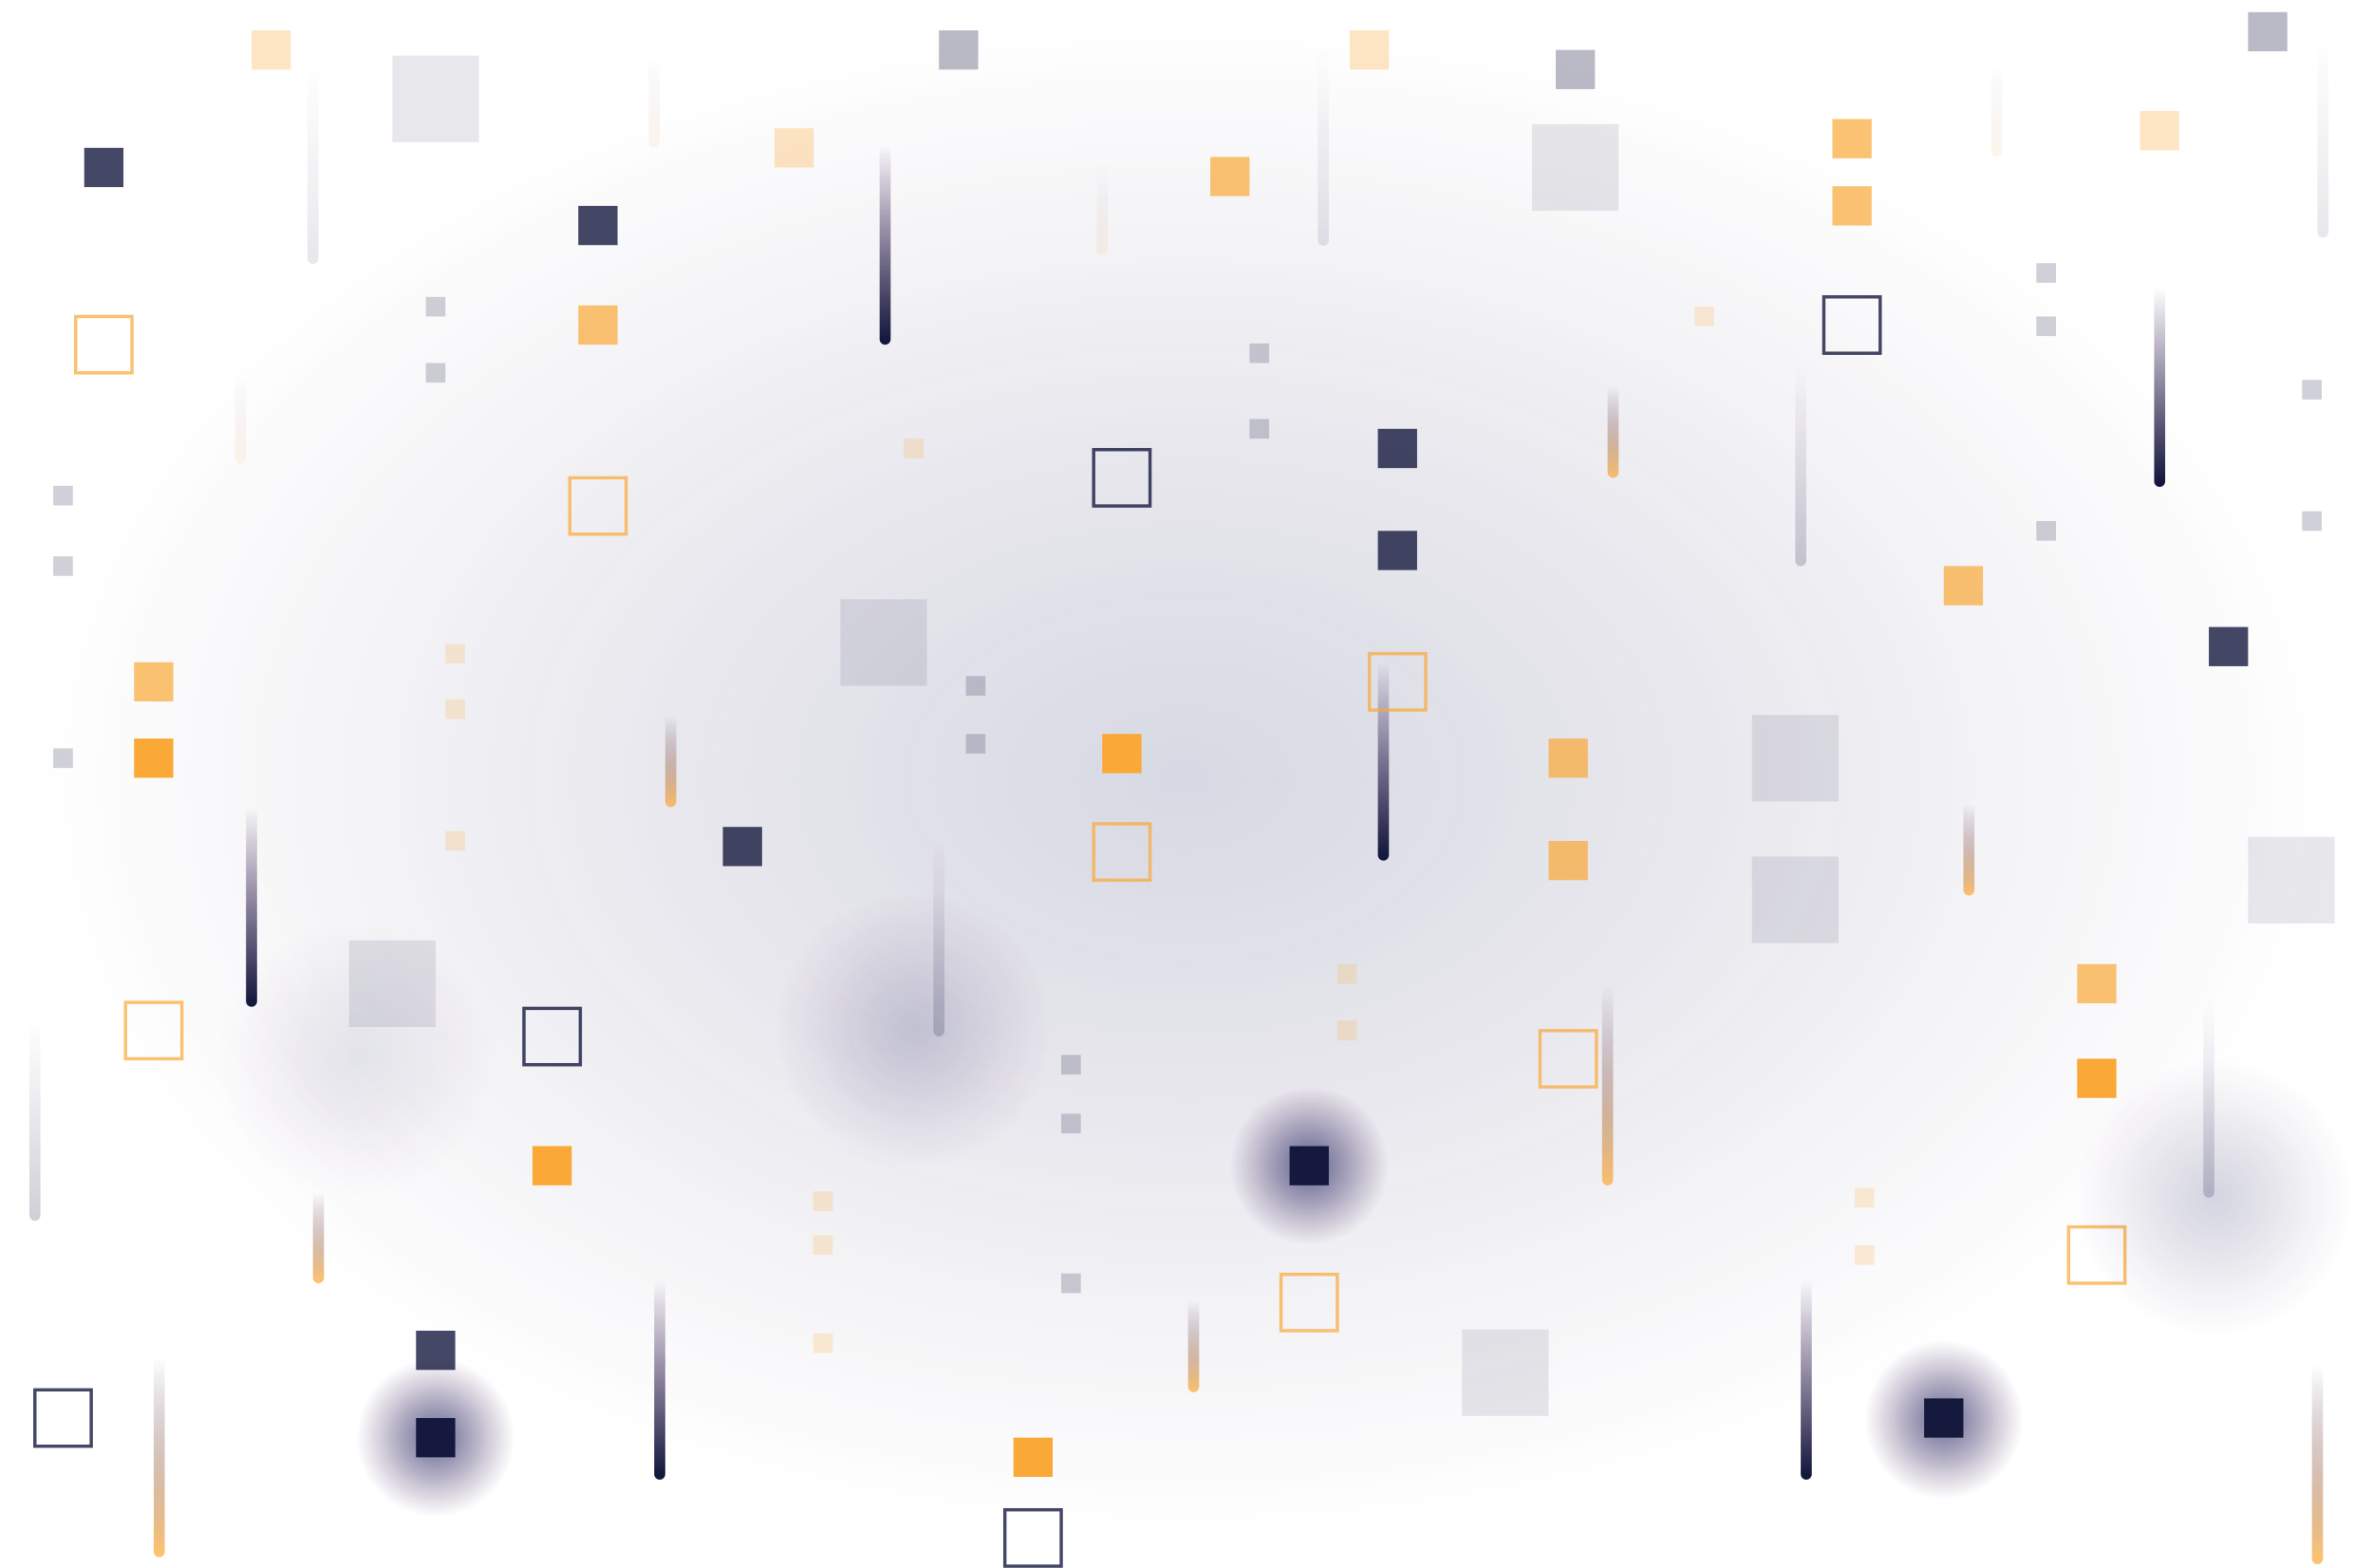
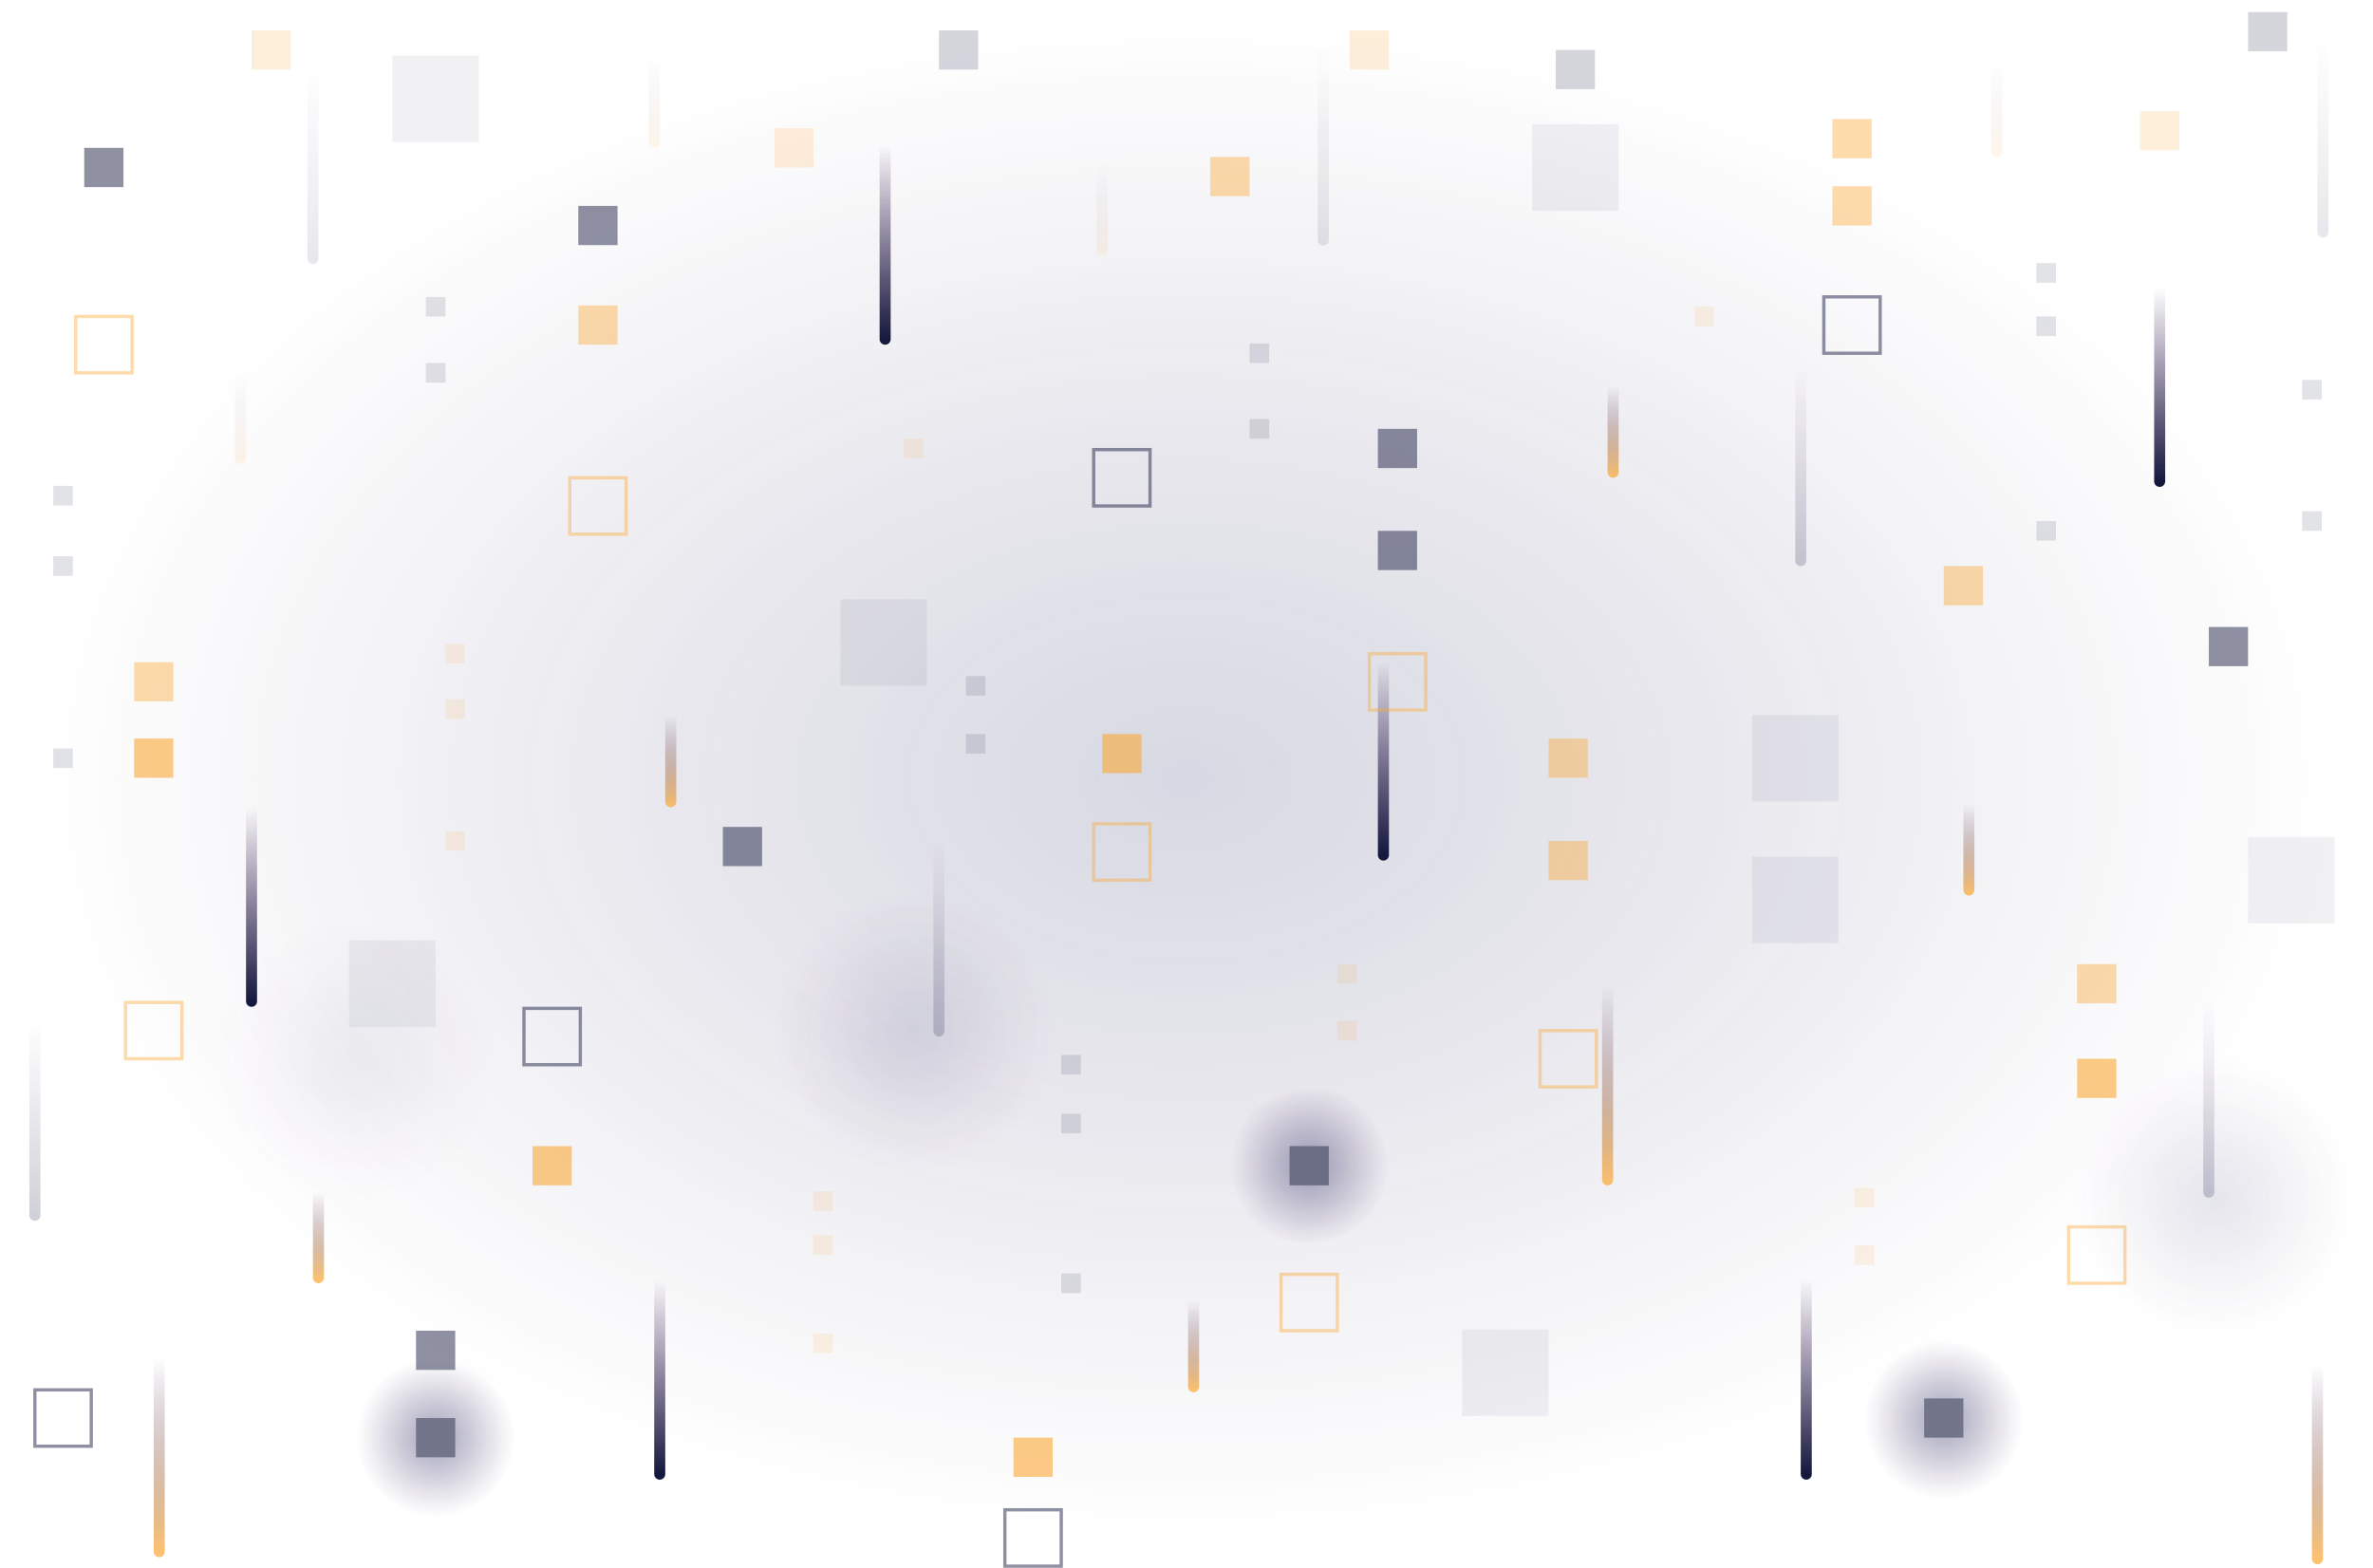
<svg xmlns="http://www.w3.org/2000/svg" xmlns:xlink="http://www.w3.org/1999/xlink" id="Layer_2" data-name="Layer 2" viewBox="0 0 725.46 479.32">
  <defs>
    <style>
      .cls-1 {
        stroke: #15193e;
      }

      .cls-1, .cls-2 {
        opacity: .8;
      }

      .cls-1, .cls-3 {
        fill: none;
        stroke-miterlimit: 10;
      }

      .cls-4, .cls-5, .cls-6, .cls-7 {
        fill: #faa836;
      }

      .cls-8 {
        fill: url(#Degradado_sin_nombre_5-8);
      }

      .cls-8, .cls-9, .cls-10, .cls-11, .cls-12, .cls-13, .cls-5, .cls-3, .cls-14, .cls-15, .cls-16, .cls-17, .cls-18 {
        opacity: .7;
      }

      .cls-9 {
        fill: url(#Degradado_sin_nombre_5-9);
      }

      .cls-10 {
        fill: url(#Degradado_sin_nombre_5-7);
      }

      .cls-11 {
        fill: url(#Degradado_sin_nombre_5-6);
      }

      .cls-12 {
        fill: url(#Degradado_sin_nombre_2-5);
      }

      .cls-13 {
        fill: url(#Degradado_sin_nombre_2-6);
      }

      .cls-19 {
        fill: url(#Degradado_sin_nombre_4-6);
      }

      .cls-19, .cls-20, .cls-21, .cls-22, .cls-23, .cls-24, .cls-25, .cls-7 {
        opacity: .2;
      }

      .cls-20 {
        fill: url(#Degradado_sin_nombre_4-4);
      }

      .cls-21 {
        fill: url(#Degradado_sin_nombre_4-8);
      }

      .cls-22 {
        fill: url(#Degradado_sin_nombre_4-7);
      }

      .cls-23 {
        fill: url(#Degradado_sin_nombre_2-2);
      }

      .cls-24 {
        fill: url(#Degradado_sin_nombre_2-3);
      }

      .cls-26 {
        fill: url(#Degradado_sin_nombre_4-5);
      }

      .cls-26, .cls-27, .cls-28, .cls-29, .cls-30, .cls-31, .cls-32, .cls-33, .cls-34 {
        opacity: .1;
      }

      .cls-27 {
        fill: url(#Degradado_sin_nombre_4-9);
      }

      .cls-28 {
        fill: url(#Degradado_sin_nombre_5-5);
      }

      .cls-29 {
        fill: url(#Degradado_sin_nombre_5-4);
      }

      .cls-30 {
        fill: url(#Degradado_sin_nombre_5-2);
      }

      .cls-31 {
        fill: url(#Degradado_sin_nombre_5-3);
      }

      .cls-32 {
        fill: url(#Degradado_sin_nombre_2-4);
      }

      .cls-2, .cls-35, .cls-33, .cls-25, .cls-36 {
        fill: #15193e;
      }

      .cls-35, .cls-6 {
        opacity: .3;
      }

      .cls-37 {
        fill: url(#Degradado_sin_nombre_4-13);
      }

      .cls-38 {
        fill: url(#Degradado_sin_nombre_4-12);
      }

      .cls-39 {
        fill: url(#Degradado_sin_nombre_4-11);
      }

      .cls-40 {
        fill: url(#radial-gradient);
        opacity: .6;
      }

      .cls-41 {
        fill: url(#Degradado_sin_nombre_4-2);
      }

      .cls-42 {
        fill: url(#Degradado_sin_nombre_4-3);
      }

      .cls-43 {
        fill: url(#Degradado_sin_nombre_4);
      }

+       .cls-44 {
+         opacity: .6;
+       }
+ 
      .cls-3 {
        stroke: #faa836;
      }

      .cls-14 {
        fill: url(#Degradado_sin_nombre_2);
      }

      .cls-15 {
        fill: url(#Degradado_sin_nombre_5);
      }

      .cls-34 {
        fill: url(#Degradado_sin_nombre_4-10);
      }

      .cls-16 {
        fill: url(#Degradado_sin_nombre_5-12);
      }

      .cls-17 {
        fill: url(#Degradado_sin_nombre_5-11);
      }

      .cls-18 {
        fill: url(#Degradado_sin_nombre_5-10);
      }
    </style>
-     <radialGradient id="radial-gradient" cx="351.58" cy="237.79" fx="351.58" fy="237.79" r="414.91" gradientTransform="translate(63.44 104.99) scale(.85 .56)" gradientUnits="userSpaceOnUse">
+     <radialGradient id="radial-gradient" cx="134.56" cy="237.79" fx="134.56" fy="237.79" r="414.91" gradientTransform="translate(248.18 104.99) scale(.85 .56)" gradientUnits="userSpaceOnUse">
      <stop offset="0" stop-color="#202a66" stop-opacity=".3" />
      <stop offset="1" stop-color="#210240" stop-opacity="0" />
    </radialGradient>
    <linearGradient id="Degradado_sin_nombre_4" data-name="Degradado sin nombre 4" x1="76.9" y1="306.02" x2="76.9" y2="246.89" gradientUnits="userSpaceOnUse">
      <stop offset="0" stop-color="#15193e" />
      <stop offset="1" stop-color="#210240" stop-opacity="0" />
    </linearGradient>
    <linearGradient id="Degradado_sin_nombre_4-2" data-name="Degradado sin nombre 4" x1="270.6" y1="103.58" x2="270.6" y2="44.46" xlink:href="#Degradado_sin_nombre_4" />
    <linearGradient id="Degradado_sin_nombre_4-3" data-name="Degradado sin nombre 4" x1="422.93" y1="261.3" x2="422.93" y2="202.17" xlink:href="#Degradado_sin_nombre_4" />
    <linearGradient id="Degradado_sin_nombre_5" data-name="Degradado sin nombre 5" x1="205.06" y1="245.94" x2="205.06" y2="218.89" gradientUnits="userSpaceOnUse">
      <stop offset="0" stop-color="#faa836" />
      <stop offset="1" stop-color="#210240" stop-opacity="0" />
    </linearGradient>
    <linearGradient id="Degradado_sin_nombre_5-2" data-name="Degradado sin nombre 5" x1="73.53" y1="141.06" x2="73.53" y2="114" xlink:href="#Degradado_sin_nombre_5" />
    <linearGradient id="Degradado_sin_nombre_5-3" data-name="Degradado sin nombre 5" x1="200" y1="44.39" x2="200" y2="17.33" xlink:href="#Degradado_sin_nombre_5" />
    <linearGradient id="Degradado_sin_nombre_5-4" data-name="Degradado sin nombre 5" x1="336.97" y1="77.09" x2="336.97" y2="50.03" xlink:href="#Degradado_sin_nombre_5" />
    <linearGradient id="Degradado_sin_nombre_5-5" data-name="Degradado sin nombre 5" x1="610.44" y1="47.16" x2="610.44" y2="20.1" xlink:href="#Degradado_sin_nombre_5" />
    <linearGradient id="Degradado_sin_nombre_5-6" data-name="Degradado sin nombre 5" x1="364.9" y1="424.81" x2="364.9" y2="397.75" xlink:href="#Degradado_sin_nombre_5" />
    <linearGradient id="Degradado_sin_nombre_5-7" data-name="Degradado sin nombre 5" x1="493.15" y1="145.26" x2="493.15" y2="118.2" xlink:href="#Degradado_sin_nombre_5" />
    <linearGradient id="Degradado_sin_nombre_5-8" data-name="Degradado sin nombre 5" x1="601.92" y1="272.95" x2="601.92" y2="245.89" xlink:href="#Degradado_sin_nombre_5" />
    <linearGradient id="Degradado_sin_nombre_5-9" data-name="Degradado sin nombre 5" x1="97.36" y1="391.51" x2="97.36" y2="364.45" xlink:href="#Degradado_sin_nombre_5" />
    <linearGradient id="Degradado_sin_nombre_4-4" data-name="Degradado sin nombre 4" x1="287.05" y1="315.11" x2="287.05" y2="255.99" xlink:href="#Degradado_sin_nombre_4" />
    <linearGradient id="Degradado_sin_nombre_4-5" data-name="Degradado sin nombre 4" x1="95.67" y1="78.89" x2="95.67" y2="19.76" xlink:href="#Degradado_sin_nombre_4" />
    <linearGradient id="Degradado_sin_nombre_4-6" data-name="Degradado sin nombre 4" x1="10.67" y1="371.43" x2="10.67" y2="312.3" xlink:href="#Degradado_sin_nombre_4" />
    <linearGradient id="Degradado_sin_nombre_4-7" data-name="Degradado sin nombre 4" x1="675.27" y1="364.38" x2="675.27" y2="305.25" xlink:href="#Degradado_sin_nombre_4" />
    <linearGradient id="Degradado_sin_nombre_5-10" data-name="Degradado sin nombre 5" x1="708.48" y1="476.44" x2="708.48" y2="417.31" xlink:href="#Degradado_sin_nombre_5" />
    <linearGradient id="Degradado_sin_nombre_5-11" data-name="Degradado sin nombre 5" x1="48.68" y1="474.28" x2="48.68" y2="415.15" xlink:href="#Degradado_sin_nombre_5" />
    <linearGradient id="Degradado_sin_nombre_5-12" data-name="Degradado sin nombre 5" x1="491.47" y1="360.6" x2="491.47" y2="301.48" xlink:href="#Degradado_sin_nombre_5" />
    <linearGradient id="Degradado_sin_nombre_4-8" data-name="Degradado sin nombre 4" x1="550.52" y1="171.28" x2="550.52" y2="112.15" xlink:href="#Degradado_sin_nombre_4" />
    <linearGradient id="Degradado_sin_nombre_4-9" data-name="Degradado sin nombre 4" x1="404.55" y1="73.32" x2="404.55" y2="14.19" xlink:href="#Degradado_sin_nombre_4" />
    <linearGradient id="Degradado_sin_nombre_4-10" data-name="Degradado sin nombre 4" x1="710.16" y1="70.88" x2="710.16" y2="11.75" xlink:href="#Degradado_sin_nombre_4" />
    <linearGradient id="Degradado_sin_nombre_4-11" data-name="Degradado sin nombre 4" x1="201.69" y1="450.58" x2="201.69" y2="391.45" xlink:href="#Degradado_sin_nombre_4" />
    <linearGradient id="Degradado_sin_nombre_4-12" data-name="Degradado sin nombre 4" x1="660.24" y1="147.06" x2="660.24" y2="87.93" xlink:href="#Degradado_sin_nombre_4" />
    <linearGradient id="Degradado_sin_nombre_4-13" data-name="Degradado sin nombre 4" x1="552.2" y1="450.58" x2="552.2" y2="391.45" xlink:href="#Degradado_sin_nombre_4" />
    <radialGradient id="Degradado_sin_nombre_2" data-name="Degradado sin nombre 2" cx="400.24" cy="356.4" fx="400.24" fy="356.4" r="24.23" gradientUnits="userSpaceOnUse">
      <stop offset="0" stop-color="#202a66" />
      <stop offset=".05" stop-color="#202763" stop-opacity=".94" />
      <stop offset=".7" stop-color="#200c4a" stop-opacity=".27" />
      <stop offset="1" stop-color="#210240" stop-opacity="0" />
    </radialGradient>
    <radialGradient id="Degradado_sin_nombre_2-2" data-name="Degradado sin nombre 2" cx="279.28" cy="315.08" fx="279.28" fy="315.08" r="42.53" gradientTransform="translate(81.49 -56.61) rotate(13.53)" xlink:href="#Degradado_sin_nombre_2" />
    <radialGradient id="Degradado_sin_nombre_2-3" data-name="Degradado sin nombre 2" cx="676.95" cy="366.17" fx="676.95" fy="366.17" r="42.53" gradientTransform="translate(726.84 -401.85) rotate(65.31)" xlink:href="#Degradado_sin_nombre_2" />
    <radialGradient id="Degradado_sin_nombre_2-4" data-name="Degradado sin nombre 2" cx="108.95" cy="323.63" fx="108.95" fy="323.63" r="42.53" xlink:href="#Degradado_sin_nombre_2" />
    <radialGradient id="Degradado_sin_nombre_2-5" data-name="Degradado sin nombre 2" cx="594.23" cy="434.06" fx="594.23" fy="434.06" r="24.23" gradientTransform="translate(763.42 -282.11) rotate(67.14)" xlink:href="#Degradado_sin_nombre_2" />
    <radialGradient id="Degradado_sin_nombre_2-6" data-name="Degradado sin nombre 2" cx="133.18" cy="439.53" fx="133.18" fy="439.53" r="24.23" xlink:href="#Degradado_sin_nombre_2" />
  </defs>
  <g id="OBJECTS">
    <ellipse class="cls-40" cx="362.73" cy="237.79" rx="362.73" ry="237.79" />
    <g>
      <path class="cls-43" d="M76.9,242.4h0c-.93,0-1.69.75-1.69,1.69v62.04c0,.93.75,1.69,1.69,1.69h0c.93,0,1.69-.75,1.69-1.69v-62.04c0-.93-.75-1.69-1.69-1.69Z" />
      <path class="cls-41" d="M270.6,39.97h0c-.93,0-1.69.75-1.69,1.69v62.04c0,.93.75,1.69,1.69,1.69h0c.93,0,1.69-.75,1.69-1.69v-62.04c0-.93-.75-1.69-1.69-1.69Z" />
      <path class="cls-42" d="M422.93,197.68h0c-.93,0-1.69.75-1.69,1.69v62.04c0,.93.75,1.69,1.69,1.69h0c.93,0,1.69-.75,1.69-1.69v-62.04c0-.93-.75-1.69-1.69-1.69Z" />
      <path class="cls-15" d="M205.06,216.83h0c-.93,0-1.69.75-1.69,1.69v26.56c0,.93.75,1.69,1.69,1.69h0c.93,0,1.69-.75,1.69-1.69v-26.56c0-.93-.75-1.69-1.69-1.69Z" />
      <path class="cls-30" d="M73.53,111.95h0c-.93,0-1.69.75-1.69,1.69v26.56c0,.93.75,1.69,1.69,1.69h0c.93,0,1.69-.75,1.69-1.69v-26.56c0-.93-.75-1.69-1.69-1.69Z" />
      <path class="cls-31" d="M200,15.27h0c-.93,0-1.69.75-1.69,1.69v26.56c0,.93.75,1.69,1.69,1.69h0c.93,0,1.69-.75,1.69-1.69v-26.56c0-.93-.75-1.69-1.69-1.69Z" />
      <path class="cls-29" d="M336.97,47.98h0c-.93,0-1.69.75-1.69,1.69v26.56c0,.93.75,1.69,1.69,1.69h0c.93,0,1.69-.75,1.69-1.69v-26.56c0-.93-.75-1.69-1.69-1.69Z" />
      <path class="cls-28" d="M610.44,18.04h0c-.93,0-1.69.75-1.69,1.69v26.56c0,.93.75,1.69,1.69,1.69h0c.93,0,1.69-.75,1.69-1.69v-26.56c0-.93-.75-1.69-1.69-1.69Z" />
      <path class="cls-11" d="M364.9,395.7h0c-.93,0-1.69.75-1.69,1.69v26.56c0,.93.75,1.69,1.69,1.69h0c.93,0,1.69-.75,1.69-1.69v-26.56c0-.93-.75-1.69-1.69-1.69Z" />
      <path class="cls-10" d="M493.15,116.14h0c-.93,0-1.69.75-1.69,1.69v26.56c0,.93.75,1.69,1.69,1.69h0c.93,0,1.69-.75,1.69-1.69v-26.56c0-.93-.75-1.69-1.69-1.69Z" />
      <rect class="cls-8" x="600.23" y="243.84" width="3.37" height="29.93" rx="1.69" ry="1.69" />
      <path class="cls-9" d="M97.36,362.39h0c-.93,0-1.69.75-1.69,1.69v26.56c0,.93.75,1.69,1.69,1.69h0c.93,0,1.69-.75,1.69-1.69v-26.56c0-.93-.75-1.69-1.69-1.69Z" />
      <path class="cls-20" d="M287.05,251.5h0c-.93,0-1.69.75-1.69,1.69v62.04c0,.93.75,1.69,1.69,1.69h0c.93,0,1.69-.75,1.69-1.69v-62.04c0-.93-.75-1.69-1.69-1.69Z" />
      <path class="cls-26" d="M95.67,15.27h0c-.93,0-1.69.75-1.69,1.69v62.04c0,.93.75,1.69,1.69,1.69h0c.93,0,1.69-.75,1.69-1.69V16.96c0-.93-.75-1.69-1.69-1.69Z" />
      <path class="cls-19" d="M10.67,307.81h0c-.93,0-1.69.75-1.69,1.69v62.04c0,.93.75,1.69,1.69,1.69h0c.93,0,1.69-.75,1.69-1.69v-62.04c0-.93-.75-1.69-1.69-1.69Z" />
      <rect class="cls-22" x="673.58" y="300.76" width="3.37" height="65.41" rx="1.69" ry="1.69" />
      <path class="cls-18" d="M708.48,412.82h0c-.93,0-1.69.75-1.69,1.69v62.04c0,.93.75,1.69,1.69,1.69h0c.93,0,1.69-.75,1.69-1.69v-62.04c0-.93-.75-1.69-1.69-1.69Z" />
      <path class="cls-17" d="M48.68,410.66h0c-.93,0-1.69.75-1.69,1.69v62.04c0,.93.75,1.69,1.69,1.69h0c.93,0,1.69-.75,1.69-1.69v-62.04c0-.93-.75-1.69-1.69-1.69Z" />
      <path class="cls-16" d="M491.47,296.99h0c-.93,0-1.69.75-1.69,1.69v62.04c0,.93.75,1.69,1.69,1.69h0c.93,0,1.69-.75,1.69-1.69v-62.04c0-.93-.75-1.69-1.69-1.69Z" />
      <path class="cls-21" d="M550.52,107.66h0c-.93,0-1.69.75-1.69,1.69v62.04c0,.93.75,1.69,1.69,1.69h0c.93,0,1.69-.75,1.69-1.69v-62.04c0-.93-.75-1.69-1.69-1.69Z" />
      <path class="cls-27" d="M404.55,9.7h0c-.93,0-1.69.75-1.69,1.69v62.04c0,.93.75,1.69,1.69,1.69h0c.93,0,1.69-.75,1.69-1.69V11.39c0-.93-.75-1.69-1.69-1.69Z" />
      <path class="cls-34" d="M710.16,7.26h0c-.93,0-1.69.75-1.69,1.69v62.04c0,.93.75,1.69,1.69,1.69h0c.93,0,1.69-.75,1.69-1.69V8.95c0-.93-.75-1.69-1.69-1.69Z" />
      <path class="cls-39" d="M201.69,386.96h0c-.93,0-1.69.75-1.69,1.69v62.04c0,.93.75,1.69,1.69,1.69h0c.93,0,1.69-.75,1.69-1.69v-62.04c0-.93-.75-1.69-1.69-1.69Z" />
      <path class="cls-38" d="M660.24,83.44h0c-.93,0-1.69.75-1.69,1.69v62.04c0,.93.75,1.69,1.69,1.69h0c.93,0,1.69-.75,1.69-1.69v-62.04c0-.93-.75-1.69-1.69-1.69Z" />
      <path class="cls-37" d="M552.2,386.96h0c-.93,0-1.69.75-1.69,1.69v62.04c0,.93.75,1.69,1.69,1.69h0c.93,0,1.69-.75,1.69-1.69v-62.04c0-.93-.75-1.69-1.69-1.69Z" />
    </g>
-     <g>
+     <g class="cls-44">
      <rect class="cls-4" x="162.79" y="350.4" width="11.99" height="11.99" />
      <rect class="cls-5" x="40.99" y="202.46" width="11.99" height="11.99" />
      <rect class="cls-4" x="40.99" y="225.8" width="11.99" height="11.99" />
      <rect class="cls-4" x="336.97" y="224.39" width="11.99" height="11.99" />
      <rect class="cls-7" x="248.59" y="364.24" width="6" height="6" />
      <rect class="cls-25" x="324.43" y="322.52" width="6" height="6" />
      <rect class="cls-25" x="382" y="104.99" width="6" height="6" />
      <rect class="cls-25" x="382" y="128.11" width="6" height="6" />
      <rect class="cls-25" x="622.54" y="80.44" width="6" height="6" />
      <rect class="cls-25" x="622.54" y="96.76" width="6" height="6" />
      <rect class="cls-25" x="622.54" y="159.3" width="6" height="6" />
      <rect class="cls-25" x="703.79" y="116.14" width="6" height="6" />
      <rect class="cls-25" x="703.79" y="156.3" width="6" height="6" />
      <rect class="cls-25" x="324.43" y="340.51" width="6" height="6" />
      <rect class="cls-25" x="324.43" y="389.33" width="6" height="6" />
      <rect class="cls-25" x="295.28" y="224.39" width="6" height="6" />
      <rect class="cls-25" x="295.28" y="206.68" width="6" height="6" />
      <rect class="cls-25" x="130.18" y="90.77" width="6" height="6" />
      <rect class="cls-25" x="130.18" y="110.99" width="6" height="6" />
      <rect class="cls-25" x="16.28" y="148.53" width="6" height="6" />
      <rect class="cls-25" x="16.28" y="170.07" width="6" height="6" />
      <rect class="cls-25" x="16.28" y="228.8" width="6" height="6" />
      <rect class="cls-7" x="136.18" y="196.84" width="6" height="6" />
      <rect class="cls-7" x="136.18" y="213.83" width="6" height="6" />
      <rect class="cls-7" x="136.18" y="254.1" width="6" height="6" />
      <rect class="cls-7" x="276.29" y="134.11" width="6" height="6" />
      <rect class="cls-7" x="518.03" y="93.76" width="6" height="6" />
      <rect class="cls-7" x="248.59" y="377.63" width="6" height="6" />
      <rect class="cls-7" x="408.85" y="294.76" width="6" height="6" />
      <rect class="cls-7" x="408.85" y="312.08" width="6" height="6" />
      <rect class="cls-7" x="567" y="363.17" width="6" height="6" />
      <rect class="cls-7" x="567" y="380.71" width="6" height="6" />
      <rect class="cls-7" x="248.59" y="407.67" width="6" height="6" />
      <rect class="cls-3" x="334.35" y="251.86" width="17.23" height="17.23" />
      <rect class="cls-1" x="160.18" y="308.29" width="17.23" height="17.23" />
      <rect class="cls-1" x="307.21" y="461.59" width="17.23" height="17.23" />
      <rect class="cls-1" x="10.67" y="424.92" width="17.23" height="17.23" />
      <rect class="cls-1" x="334.35" y="137.46" width="17.23" height="17.23" />
      <rect class="cls-1" x="557.57" y="90.77" width="17.23" height="17.23" />
      <rect class="cls-3" x="174.19" y="146.08" width="17.23" height="17.23" />
      <rect class="cls-3" x="23.13" y="96.76" width="17.23" height="17.23" />
      <rect class="cls-3" x="418.63" y="199.84" width="17.23" height="17.23" />
      <rect class="cls-3" x="38.38" y="306.47" width="17.23" height="17.23" />
      <rect class="cls-3" x="470.81" y="315.08" width="17.23" height="17.23" />
      <rect class="cls-3" x="391.62" y="389.6" width="17.23" height="17.23" />
      <rect class="cls-3" x="632.4" y="375.1" width="17.23" height="17.23" />
      <rect class="cls-2" x="421.24" y="131.11" width="11.99" height="11.99" />
      <rect class="cls-2" x="421.24" y="162.3" width="11.99" height="11.99" />
      <circle class="cls-14" cx="400.24" cy="356.4" r="24.23" />
      <circle class="cls-23" cx="279.28" cy="315.08" r="42.53" transform="translate(-65.98 74.1) rotate(-13.53)" />
      <circle class="cls-24" cx="676.95" cy="366.17" r="42.53" transform="translate(61.47 828.25) rotate(-65.31)" />
      <circle class="cls-32" cx="108.95" cy="323.63" r="42.53" />
      <circle class="cls-12" cx="594.23" cy="434.06" r="24.23" transform="translate(-36.55 813.05) rotate(-67.14)" />
      <rect class="cls-36" x="394.24" y="350.4" width="11.99" height="11.99" />
      <rect class="cls-36" x="588.24" y="427.54" width="11.99" height="11.99" />
      <rect class="cls-2" x="176.8" y="62.94" width="11.99" height="11.99" />
      <rect class="cls-35" x="287.05" y="9.28" width="11.99" height="11.99" />
      <rect class="cls-35" x="475.61" y="15.27" width="11.99" height="11.99" />
      <rect class="cls-35" x="687.26" y="3.7" width="11.99" height="11.99" />
      <rect class="cls-2" x="25.75" y="45.21" width="11.99" height="11.99" />
      <rect class="cls-2" x="675.27" y="191.69" width="11.99" height="11.99" />
      <rect class="cls-2" x="220.99" y="252.81" width="11.99" height="11.99" />
      <rect class="cls-33" x="256.92" y="183.22" width="26.46" height="26.46" />
      <rect class="cls-33" x="535.6" y="218.57" width="26.46" height="26.46" />
      <rect class="cls-33" x="535.6" y="261.88" width="26.46" height="26.46" />
      <rect class="cls-33" x="446.97" y="406.44" width="26.46" height="26.46" />
      <rect class="cls-33" x="106.72" y="287.53" width="26.46" height="26.46" />
      <rect class="cls-33" x="468.38" y="37.97" width="26.46" height="26.46" />
      <rect class="cls-33" x="687.26" y="255.86" width="26.46" height="26.46" />
      <rect class="cls-33" x="119.95" y="17.01" width="26.46" height="26.46" />
      <rect class="cls-2" x="127.18" y="406.83" width="11.99" height="11.99" />
      <circle class="cls-13" cx="133.18" cy="439.53" r="24.23" />
      <rect class="cls-36" x="127.18" y="433.54" width="11.99" height="11.99" />
      <rect class="cls-4" x="309.83" y="439.53" width="11.99" height="11.99" />
      <rect class="cls-5" x="473.43" y="257.09" width="11.99" height="11.99" />
      <rect class="cls-5" x="473.43" y="225.8" width="11.99" height="11.99" />
      <rect class="cls-5" x="370.01" y="47.98" width="11.99" height="11.99" />
      <rect class="cls-5" x="635.01" y="294.76" width="11.99" height="11.99" />
      <rect class="cls-5" x="594.23" y="173.07" width="11.99" height="11.99" />
      <rect class="cls-4" x="635.01" y="323.69" width="11.99" height="11.99" />
      <rect class="cls-5" x="176.8" y="93.38" width="11.99" height="11.99" />
      <rect class="cls-6" x="76.9" y="9.28" width="11.99" height="11.99" />
      <rect class="cls-6" x="236.75" y="39.21" width="11.99" height="11.99" />
      <rect class="cls-6" x="412.63" y="9.28" width="11.99" height="11.99" />
      <rect class="cls-6" x="654.24" y="33.97" width="11.99" height="11.99" />
      <rect class="cls-5" x="560.19" y="36.41" width="11.99" height="11.99" />
      <rect class="cls-5" x="560.19" y="56.95" width="11.99" height="11.99" />
    </g>
  </g>
</svg>
